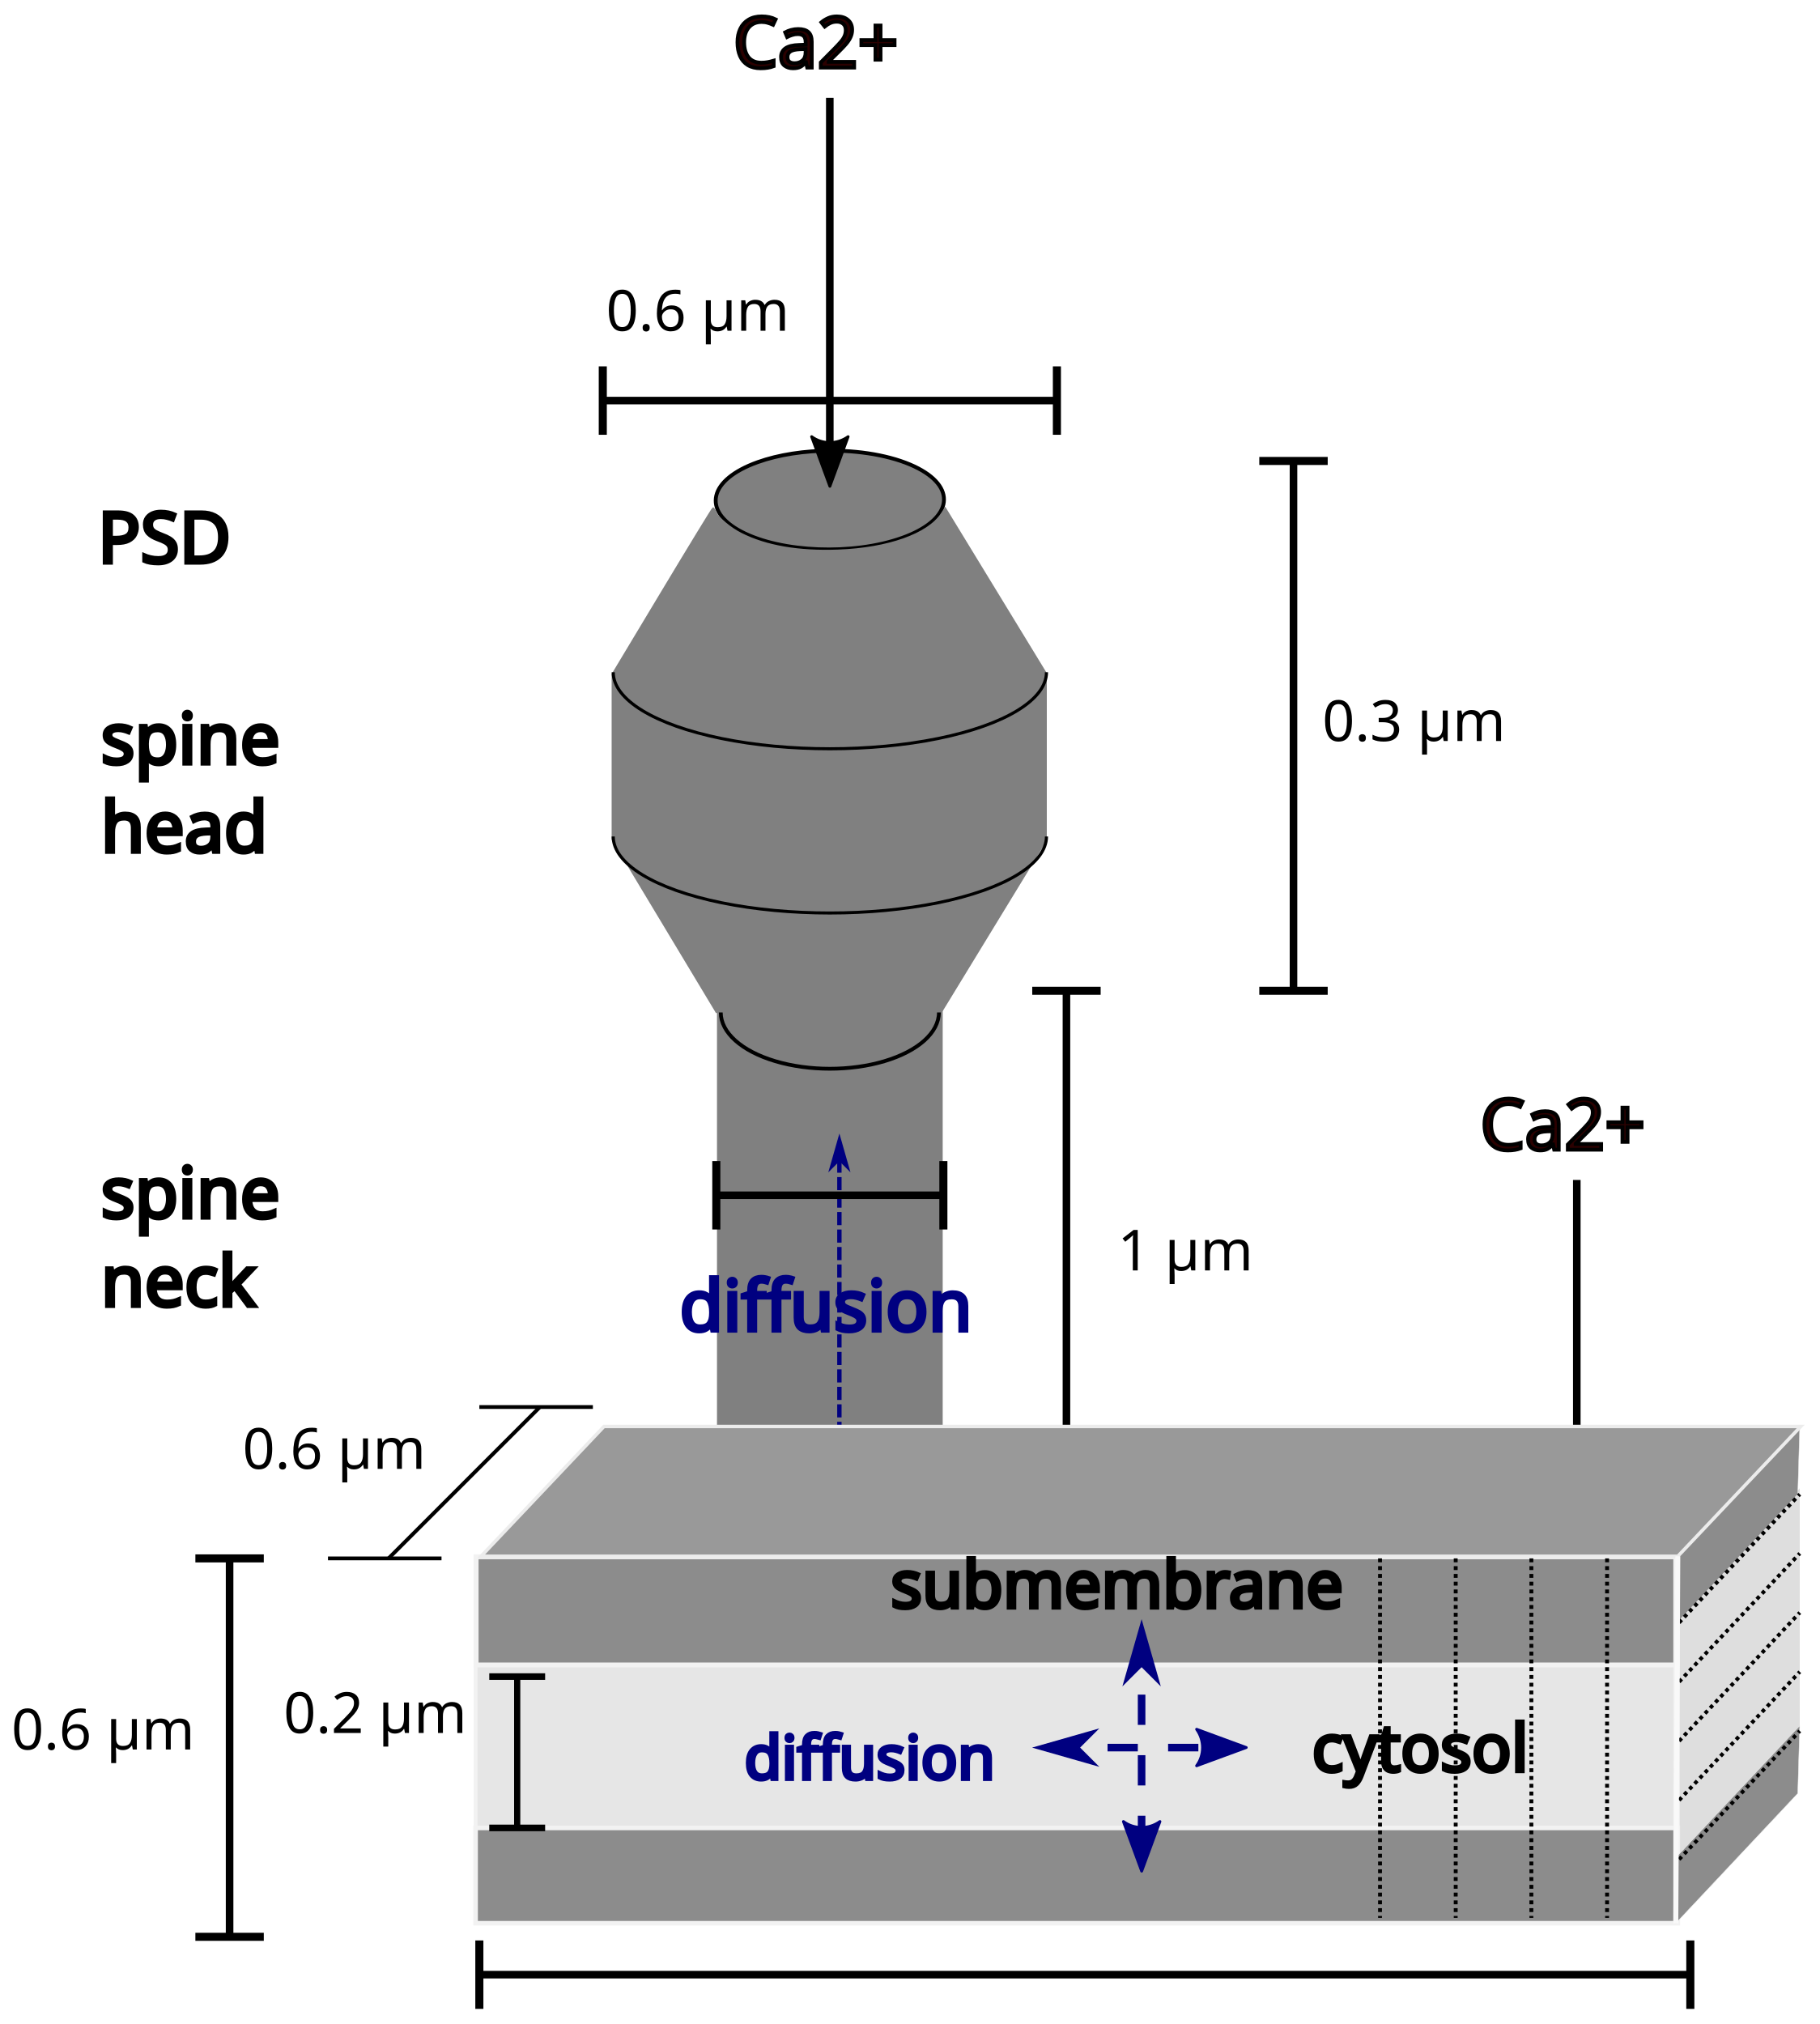
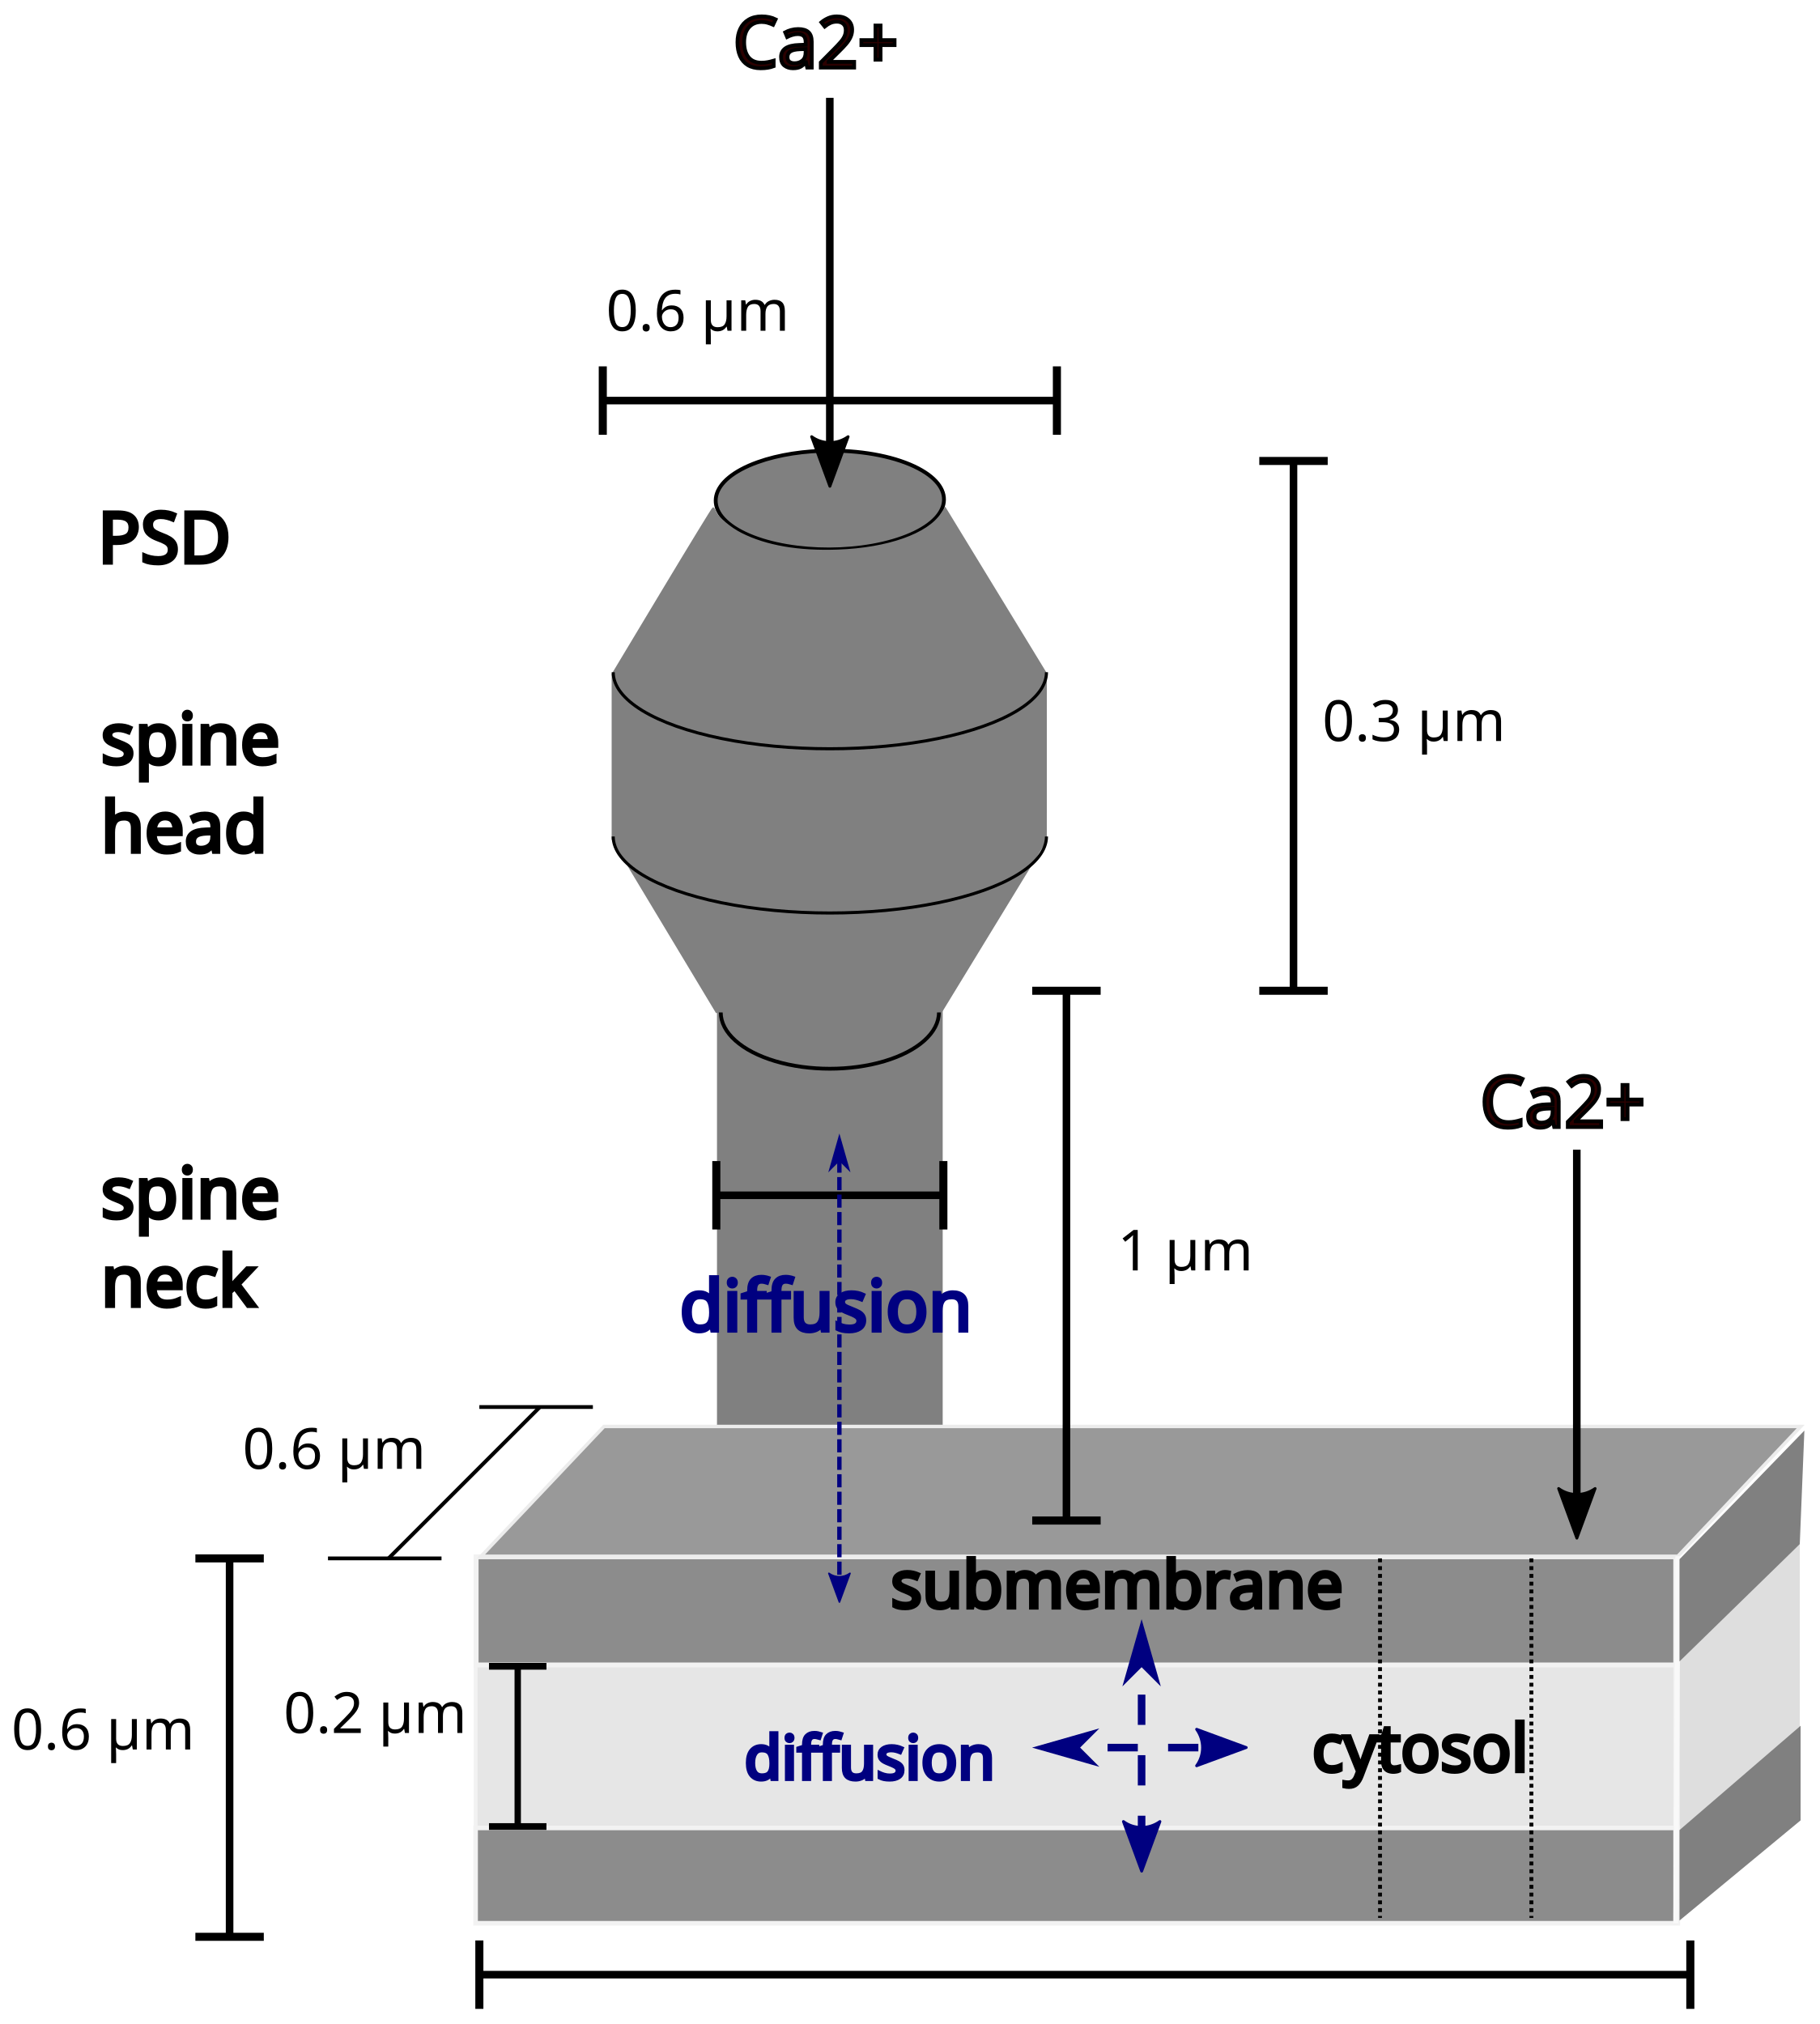
<svg xmlns="http://www.w3.org/2000/svg" version="1.1" id="svg4809" width="480.897" height="534.85" viewBox="0 0 480.897 534.85">
  <defs id="defs4813">
    <marker style="overflow:visible" id="marker7771" refX="0" refY="0" orient="auto">
      <path transform="scale(0.8)" style="fill:none;fill-opacity:0.75;fill-rule:evenodd;stroke:#000000;stroke-width:1pt;stroke-opacity:1" d="M 0,5.65 V -5.65" id="path7769" />
    </marker>
    <marker orient="auto" refY="0" refX="0" id="marker7186" style="overflow:visible">
      <path id="path7184" style="fill:#000000;fill-opacity:1;fill-rule:evenodd;stroke:#000000;stroke-width:0.625;stroke-linejoin:round;stroke-opacity:1" d="M 8.719,4.034 -2.207,0.016 8.719,-4.002 c -1.745,2.372 -1.735,5.617 -6e-7,8.035 z" transform="scale(-0.6)" />
    </marker>
    <marker style="overflow:visible" id="marker7038" refX="0" refY="0" orient="auto">
      <path transform="matrix(0.4,0,0,0.4,4,0)" style="fill:#000000;fill-opacity:1;fill-rule:evenodd;stroke:#000000;stroke-width:1pt;stroke-opacity:1" d="M 0,0 5,-5 -12.5,0 5,5 Z" id="path7036" />
    </marker>
    <marker orient="auto" refY="0" refX="0" id="marker6864" style="overflow:visible">
      <path id="path6862" d="M 0,5.65 V -5.65" style="fill:none;fill-opacity:0.75;fill-rule:evenodd;stroke:#000000;stroke-width:1pt;stroke-opacity:1" transform="scale(0.8)" />
    </marker>
    <marker style="overflow:visible" id="marker6702" refX="0" refY="0" orient="auto">
      <path transform="scale(0.8)" style="fill:none;fill-opacity:0.75;fill-rule:evenodd;stroke:#000000;stroke-width:1pt;stroke-opacity:1" d="M 0,5.65 V -5.65" id="path6700" />
    </marker>
    <marker orient="auto" refY="0" refX="0" id="marker6546" style="overflow:visible">
      <path id="path6544" d="M 0,5.65 V -5.65" style="fill:none;fill-opacity:0.75;fill-rule:evenodd;stroke:#000000;stroke-width:1pt;stroke-opacity:1" transform="scale(0.8)" />
    </marker>
    <marker style="overflow:visible" id="marker4950" refX="0" refY="0" orient="auto">
      <path transform="scale(0.8)" style="fill:none;fill-opacity:0.75;fill-rule:evenodd;stroke:#000000;stroke-width:1pt;stroke-opacity:1" d="M 0,5.65 V -5.65" id="path4948" />
    </marker>
    <marker style="overflow:visible" id="marker4838" refX="0" refY="0" orient="auto">
      <path transform="scale(0.8)" style="fill:none;fill-opacity:0.75;fill-rule:evenodd;stroke:#000000;stroke-width:1pt;stroke-opacity:1" d="M 0,5.65 V -5.65" id="path4836" />
    </marker>
    <marker style="overflow:visible" id="marker3789" refX="0" refY="0" orient="auto">
      <path transform="matrix(0.4,0,0,0.4,4,0)" style="fill:#000080;fill-opacity:1;fill-rule:evenodd;stroke:#000080;stroke-width:1pt;stroke-opacity:1" d="M 0,0 5,-5 -12.5,0 5,5 Z" id="path3787" />
    </marker>
    <marker orient="auto" refY="0" refX="0" id="marker2156" style="overflow:visible">
      <path id="path2154" d="M 0,0 5,-5 -12.5,0 5,5 Z" style="fill:#000080;fill-opacity:1;fill-rule:evenodd;stroke:#000080;stroke-width:1pt;stroke-opacity:1" transform="matrix(0.4,0,0,0.4,4,0)" />
    </marker>
    <marker orient="auto" refY="0" refX="0" id="Arrow1Mstart" style="overflow:visible">
      <path id="path868" d="M 0,0 5,-5 -12.5,0 5,5 Z" style="fill:#000080;fill-opacity:1;fill-rule:evenodd;stroke:#000080;stroke-width:1pt;stroke-opacity:1" transform="matrix(0.4,0,0,0.4,4,0)" />
    </marker>
    <marker orient="auto" refY="0" refX="0" id="marker2018" style="overflow:visible">
      <path id="path2016" style="fill:#000080;fill-opacity:1;fill-rule:evenodd;stroke:#000080;stroke-width:0.625;stroke-linejoin:round;stroke-opacity:1" d="M 8.719,4.034 -2.207,0.016 8.719,-4.002 c -1.745,2.372 -1.735,5.617 -6e-7,8.035 z" transform="scale(-0.6)" />
    </marker>
    <marker orient="auto" refY="0" refX="0" id="Arrow2Mend" style="overflow:visible">
      <path id="path889" style="fill:#000080;fill-opacity:1;fill-rule:evenodd;stroke:#000080;stroke-width:0.625;stroke-linejoin:round;stroke-opacity:1" d="M 8.719,4.034 -2.207,0.016 8.719,-4.002 c -1.745,2.372 -1.735,5.617 -6e-7,8.035 z" transform="scale(-0.6)" />
    </marker>
    <marker orient="auto" refY="0" refX="0" id="marker1922" style="overflow:visible">
      <path id="path1920" style="fill:#000080;fill-opacity:1;fill-rule:evenodd;stroke:#000080;stroke-width:0.625;stroke-linejoin:round;stroke-opacity:1" d="M 8.719,4.034 -2.207,0.016 8.719,-4.002 c -1.745,2.372 -1.735,5.617 -6e-7,8.035 z" transform="matrix(-1.1,0,0,-1.1,-1.1,0)" />
    </marker>
    <marker orient="auto" refY="0" refX="0" id="Arrow2Lend" style="overflow:visible">
      <path id="path883" style="fill:#000080;fill-opacity:1;fill-rule:evenodd;stroke:#000080;stroke-width:0.625;stroke-linejoin:round;stroke-opacity:1" d="M 8.719,4.034 -2.207,0.016 8.719,-4.002 c -1.745,2.372 -1.735,5.617 -6e-7,8.035 z" transform="matrix(-1.1,0,0,-1.1,-1.1,0)" />
    </marker>
    <marker style="overflow:visible" id="marker1824" refX="0" refY="0" orient="auto">
      <path transform="matrix(-0.8,0,0,-0.8,-10,0)" style="fill:#000080;fill-opacity:1;fill-rule:evenodd;stroke:#000080;stroke-width:1pt;stroke-opacity:1" d="M 0,0 5,-5 -12.5,0 5,5 Z" id="path1822" />
    </marker>
    <marker orient="auto" refY="0" refX="0" id="Arrow1Lstart" style="overflow:visible">
      <path id="path862" d="M 0,0 5,-5 -12.5,0 5,5 Z" style="fill-rule:evenodd;stroke:#000000;stroke-width:1pt" transform="matrix(0.8,0,0,0.8,10,0)" />
    </marker>
    <marker orient="auto" refY="0" refX="0" id="StopL" style="overflow:visible">
      <path id="path1031" d="M 0,5.65 V -5.65" style="fill:none;fill-opacity:0.75;fill-rule:evenodd;stroke:#000000;stroke-width:1pt;stroke-opacity:1" transform="scale(0.8)" />
    </marker>
    <marker orient="auto" refY="0" refX="0" id="StopL-3" style="overflow:visible">
      <path id="path1031-6" d="M 0,5.65 V -5.65" style="fill:none;fill-opacity:0.75;fill-rule:evenodd;stroke:#000000;stroke-width:1pt;stroke-opacity:1" transform="scale(0.8)" />
    </marker>
    <marker orient="auto" refY="0" refX="0" id="marker2450" style="overflow:visible">
      <path id="path2448" d="M 0,5.65 V -5.65" style="fill:none;fill-opacity:0.75;fill-rule:evenodd;stroke:#000000;stroke-width:1pt;stroke-opacity:1" transform="scale(0.8)" />
    </marker>
    <marker style="overflow:visible" id="marker3789-2" refX="0" refY="0" orient="auto">
      <path transform="matrix(0.4,0,0,0.4,4,0)" style="fill:#000080;fill-opacity:1;fill-rule:evenodd;stroke:#000080;stroke-width:1pt;stroke-opacity:1" d="M 0,0 5,-5 -12.5,0 5,5 Z" id="path3787-7" />
    </marker>
    <marker style="overflow:visible" id="marker3695-0" refX="0" refY="0" orient="auto">
      <path transform="scale(-0.6)" d="M 8.719,4.034 -2.207,0.016 8.719,-4.002 c -1.745,2.372 -1.735,5.617 -6e-7,8.035 z" style="fill:#000080;fill-opacity:1;fill-rule:evenodd;stroke:#000080;stroke-width:0.625;stroke-linejoin:round;stroke-opacity:1" id="path3693-9" />
    </marker>
    <marker orient="auto" refY="0" refX="0" id="marker7186-0" style="overflow:visible">
      <path id="path7184-6" style="fill:#000000;fill-opacity:1;fill-rule:evenodd;stroke:#000000;stroke-width:0.625;stroke-linejoin:round;stroke-opacity:1" d="M 8.719,4.034 -2.207,0.016 8.719,-4.002 c -1.745,2.372 -1.735,5.617 -6e-7,8.035 z" transform="scale(-0.6)" />
    </marker>
  </defs>
  <text xml:space="preserve" style="font-size:26.667px;line-height:125%;font-family:sans-serif;letter-spacing:0px;word-spacing:0px;fill:none;stroke:#000000;stroke-width:1px;stroke-linecap:butt;stroke-linejoin:miter;stroke-opacity:1" x="-258.191" y="41.81" id="text6026" />
  <text xml:space="preserve" style="font-size:26.667px;line-height:125%;font-family:sans-serif;letter-spacing:0px;word-spacing:0px;fill:none;stroke:#000000;stroke-width:1px;stroke-linecap:butt;stroke-linejoin:miter;stroke-opacity:1" x="-558.191" y="121.81" id="text6030" />
  <text xml:space="preserve" style="font-size:26.667px;line-height:125%;font-family:sans-serif;letter-spacing:0px;word-spacing:0px;fill:#000080;stroke:#000080;stroke-width:1px;stroke-linecap:butt;stroke-linejoin:miter;stroke-opacity:1" x="-718.191" y="261.81" id="text6034" />
-   <g id="g5520" style="opacity:0.998">
-     <g id="g5177">
-       <g id="g4835">
-         <text id="text6068" y="148.71" x="25.849" style="font-size:18.667px;line-height:125%;font-family:sans-serif;letter-spacing:0px;word-spacing:0px;fill:#000000;stroke:#000000;stroke-width:1px;stroke-linecap:butt;stroke-linejoin:miter;stroke-opacity:1" xml:space="preserve">
-           <tspan y="148.71" x="25.849" id="tspan6066">PSD</tspan>
-         </text>
-         <text id="text6072" y="201.81" x="26.67" style="font-size:18.667px;line-height:125%;font-family:sans-serif;letter-spacing:0px;word-spacing:0px;fill:#000000;stroke:#000000;stroke-width:1px;stroke-linecap:butt;stroke-linejoin:miter;stroke-opacity:1" xml:space="preserve">
-           <tspan y="201.81" x="26.67" id="tspan6070">spine</tspan>
-           <tspan id="tspan6074" y="225.144" x="26.67">head</tspan>
-         </text>
-         <text id="text6078" y="321.81" x="26.67" style="font-size:18.667px;line-height:125%;font-family:sans-serif;letter-spacing:0px;word-spacing:0px;fill:#000000;stroke:#000000;stroke-width:1px;stroke-linecap:butt;stroke-linejoin:miter;stroke-opacity:1" xml:space="preserve">
-           <tspan y="321.81" x="26.67" id="tspan6076">spine</tspan>
-           <tspan id="tspan6080" y="345.144" x="26.67">neck</tspan>
-         </text>
-         <path id="path6486" d="m 281.809,261.81 v 140" style="fill:none;fill-rule:evenodd;stroke:#000000;stroke-width:2;stroke-linecap:butt;stroke-linejoin:miter;stroke-miterlimit:4;stroke-dasharray:none;stroke-opacity:1;marker-start:url(#marker4950);marker-end:url(#marker4950)" />
-         <path id="path6698" d="m 341.809,121.81 v 140" style="fill:none;fill-rule:evenodd;stroke:#000000;stroke-width:2;stroke-linecap:butt;stroke-linejoin:miter;stroke-miterlimit:4;stroke-dasharray:none;stroke-opacity:1;marker-start:url(#marker6702);marker-end:url(#marker6702)" />
-         <path style="fill:#808080;stroke:#000000;stroke-width:1.013;stroke-miterlimit:4;stroke-dasharray:none" d="m 219.744,119.088 a 13.051,30.161 89.647 0 0 -19.535,3.039 13.051,30.161 89.647 0 0 -4.281,18.387 13.051,30.161 89.647 0 0 42.44,1.639 13.051,30.161 89.647 0 0 4.279,-18.385 13.051,30.161 89.647 0 0 -22.903,-4.68 z" id="path5895" />
-         <g id="g3683" transform="translate(531.9906,410.1742)">
-           <g transform="translate(0.0920652)" id="g5835">
-             <path style="fill:#808080;stroke:#808080;stroke-width:1.002;stroke-miterlimit:4;stroke-dasharray:none" d="m -342.117,-142.673 v 124.852 h 0.033 58.609 V -142.673 Z" id="path5812" />
-             <ellipse style="fill:#808080;stroke:#808080;stroke-width:0.982;stroke-miterlimit:4;stroke-dasharray:none" id="path5808-0" cx="-164.217" cy="179.828" rx="20.969" ry="24.061" transform="matrix(0.8785765,0.4776016,-0.9374709,0.3480638,0,0)" />
-           </g>
-           <g transform="matrix(1.029317,0,0,1,8.442696,0.49886)" id="g5953">
-             <path style="fill:#808080;stroke:#808080;stroke-width:0.354;stroke-miterlimit:4;stroke-dasharray:none" d="m -354.494,-166.018 -13.347,-22.845 v -21.831 -21.831 l 12.816,-21.958 c 7.049,-12.077 12.916,-21.962 13.039,-21.968 0.122,-0.006 0.421,0.47 0.664,1.057 0.638,1.539 3.765,4.255 6.581,5.716 6.402,3.321 14.714,4.793 24.883,4.409 12.783,-0.483 23.077,-4.234 26.519,-9.662 l 0.962,-1.518 12.952,21.852 12.952,21.852 -0.002,22.071 -0.002,22.071 -13.47,22.716 -13.47,22.716 -28.865,-2.9e-4 -28.865,-2.8e-4 -13.347,-22.845 z" id="path5931" />
-             <path style="fill:none;stroke:#000000;stroke-width:0.806;stroke-miterlimit:4;stroke-dasharray:none" id="path5933" d="m -256.385,-233.035 a 55.615,20.225 0 0 1 -27.807,17.516 55.615,20.225 0 0 1 -55.615,0 55.615,20.225 0 0 1 -27.807,-17.516" />
-             <path style="fill:none;stroke:#000000;stroke-width:0.806;stroke-miterlimit:4;stroke-dasharray:none" id="path5933-6" d="m -256.385,-189.635 a 55.615,20.225 0 0 1 -27.807,17.516 55.615,20.225 0 0 1 -55.615,0 55.615,20.225 0 0 1 -27.807,-17.516" />
-           </g>
-           <path id="path3673" style="fill:#808080;stroke:#000000;stroke-width:1;stroke-miterlimit:4;stroke-dasharray:none;stroke-dashoffset:0" d="m -283.883,-142.638 a 28.821,14.88 0 0 1 -14.411,12.887 28.821,14.88 0 0 1 -28.821,0 28.821,14.88 0 0 1 -14.411,-12.887" />
-         </g>
-         <path id="path3685-3" d="M 221.809,301.81 V 421.81" style="fill:none;fill-rule:evenodd;stroke:#000080;stroke-width:1.155;stroke-linecap:butt;stroke-linejoin:miter;stroke-miterlimit:4;stroke-dasharray:3.464, 1.155;stroke-dashoffset:0;stroke-opacity:1;marker-start:url(#marker3789-2);marker-end:url(#marker3695-0)" />
-         <path id="path6542" d="m 189.287,315.854 h 60" style="fill:none;fill-rule:evenodd;stroke:#000000;stroke-width:2;stroke-linecap:butt;stroke-linejoin:miter;stroke-miterlimit:4;stroke-dasharray:none;stroke-opacity:1;marker-start:url(#marker6546);marker-end:url(#marker6546)" />
-         <path id="path6860" d="m 159.287,105.854 h 120" style="fill:none;fill-rule:evenodd;stroke:#000000;stroke-width:2;stroke-linecap:butt;stroke-linejoin:miter;stroke-miterlimit:4;stroke-dasharray:none;stroke-opacity:1;marker-start:url(#marker6864);marker-end:url(#marker6864)" />
-         <path style="fill:none;fill-rule:evenodd;stroke:#000000;stroke-width:2;stroke-linecap:butt;stroke-linejoin:miter;stroke-miterlimit:4;stroke-dasharray:none;stroke-opacity:1;marker-end:url(#marker7186)" d="m 219.277,25.854 v 100" id="path7028" />
-         <text xml:space="preserve" style="font-size:18.667px;line-height:125%;font-family:sans-serif;letter-spacing:0px;word-spacing:0px;fill:none;stroke:#000000;stroke-width:1px;stroke-linecap:butt;stroke-linejoin:miter;stroke-opacity:1" x="193.738" y="17.854" id="text7530">
-           <tspan id="tspan7528" x="193.738" y="17.854" style="fill:#2b0000">Ca2+</tspan>
-         </text>
-         <path style="fill:none;fill-rule:evenodd;stroke:#000000;stroke-width:2;stroke-linecap:butt;stroke-linejoin:miter;stroke-miterlimit:4;stroke-dasharray:none;stroke-opacity:1;marker-end:url(#marker7186-0)" d="m 416.67,311.81 v 100" id="path7028-6" />
-         <text xml:space="preserve" style="font-size:18.667px;line-height:125%;font-family:sans-serif;letter-spacing:0px;word-spacing:0px;fill:none;stroke:#000000;stroke-width:1px;stroke-linecap:butt;stroke-linejoin:miter;stroke-opacity:1" x="391.131" y="303.81" id="text7530-1">
-           <tspan id="tspan7528-8" x="391.131" y="303.81" style="fill:#2b0000">Ca2+</tspan>
-         </text>
-         <path id="path7767" d="M 126.67,521.81 H 446.67" style="fill:none;fill-rule:evenodd;stroke:#000000;stroke-width:2;stroke-linecap:butt;stroke-linejoin:miter;stroke-miterlimit:4;stroke-dasharray:none;stroke-opacity:1;marker-start:url(#marker7771);marker-end:url(#marker7771)" />
-         <text id="text1093" y="87.406" x="160.162" style="font-style:normal;font-weight:normal;font-size:15px;line-height:1.25;font-family:sans-serif;letter-spacing:0px;word-spacing:0px;fill:#000000;fill-opacity:1;stroke:none;stroke-width:0.625" xml:space="preserve">
-           <tspan style="stroke-width:0.625" y="87.406" x="160.162" id="tspan1091">0.6 μm</tspan>
-         </text>
-         <text id="text1241" y="195.817" x="349.417" style="font-style:normal;font-weight:normal;font-size:15px;line-height:1.25;font-family:sans-serif;letter-spacing:0px;word-spacing:0px;fill:#000000;fill-opacity:1;stroke:none;stroke-width:0.625" xml:space="preserve">
-           <tspan style="stroke-width:0.625" y="195.817" x="349.417" id="tspan1239">0.3 μm</tspan>
-         </text>
-         <rect style="fill:#dedede;stroke:none;stroke-width:1.269;stroke-miterlimit:4;stroke-dasharray:none" id="rect5655" width="60.197" height="64.138" x="632.442" y="896.829" transform="matrix(0.6866362,-0.7270012,0,1,0,0)" />
-         <rect ry="0" y="411.248" x="125.678" height="96.978" width="317.686" id="rect5421" style="fill:#e6e6e6;stroke:#f2f2f2;stroke-width:1.002;stroke-miterlimit:4;stroke-dasharray:none" />
-         <rect style="fill:#8c8c8c;stroke:#f2f2f2;stroke-width:1.283;stroke-miterlimit:4;stroke-dasharray:none" id="rect5442" width="317.405" height="28.579" x="125.819" y="411.389" />
-         <rect style="fill:#8c8c8c;stroke:#f2f2f2;stroke-width:1.205;stroke-miterlimit:4;stroke-dasharray:none" id="rect5442-3" width="317.686" height="25.186" x="125.678" y="483.04" />
-         <rect style="fill:#8c8c8c;stroke:#f2f2f2;stroke-width:0.166;stroke-miterlimit:4;stroke-dasharray:none" id="rect5421-5-6-0" width="47.065" height="17.919" x="690.274" y="993.827" ry="0" transform="matrix(0.6847108,-0.7288149,-0.0294548,0.9995661,0,0)" />
-         <rect style="fill:#8c8c8c;stroke:#ececec;stroke-width:0.166;stroke-miterlimit:4;stroke-dasharray:none" id="rect5421-5-6-0-9" width="47.065" height="17.919" x="686.761" y="912.165" ry="0" transform="matrix(0.6847108,-0.7288149,-0.0294548,0.9995661,0,0)" />
-         <rect transform="matrix(1,-2.8992694e-8,-0.6875678,0.7261201,0,0)" y="519.124" x="516.539" height="47.24" width="316.239" id="rect5703" style="fill:#999999;stroke:#ececec;stroke-width:1.246;stroke-miterlimit:4;stroke-dasharray:none" />
-         <path id="path5969" d="m 442.67,411.81 v 96" style="fill:#f2f2f2;fill-rule:evenodd;stroke:#f2f2f2;stroke-width:1px;stroke-linecap:butt;stroke-linejoin:miter;stroke-opacity:1" />
-         <text id="text6038-8" y="470.136" x="196.716" style="font-size:26.667px;line-height:125%;font-family:sans-serif;letter-spacing:0px;word-spacing:0px;fill:#000080;stroke:#000080;stroke-width:1px;stroke-linecap:butt;stroke-linejoin:miter;stroke-opacity:1" xml:space="preserve">
-           <tspan style="font-size:16px" y="470.136" x="196.716" id="tspan6036-5">diffusion</tspan>
-         </text>
-         <text id="text6060" y="424.847" x="235.377" style="font-size:18.667px;line-height:125%;font-family:sans-serif;letter-spacing:0px;word-spacing:0px;fill:#000000;stroke:#000000;stroke-width:1px;stroke-linecap:butt;stroke-linejoin:miter;stroke-opacity:1" xml:space="preserve">
-           <tspan style="font-size:17.333px" y="424.847" x="235.377" id="tspan6058">submembrane</tspan>
-         </text>
-         <text id="text6064" y="468.07" x="346.705" style="font-size:18.667px;line-height:125%;font-family:sans-serif;letter-spacing:0px;word-spacing:0px;fill:#000000;stroke:#000000;stroke-width:1px;stroke-linecap:butt;stroke-linejoin:miter;stroke-opacity:1" xml:space="preserve">
-           <tspan style="font-size:17.333px" y="468.07" x="346.705" id="tspan6062">cytosol</tspan>
-         </text>
-         <path id="path860" d="m 136.67,443.04 v 40" style="fill:none;fill-rule:evenodd;stroke:#000000;stroke-width:1.633;stroke-linecap:butt;stroke-linejoin:miter;stroke-miterlimit:4;stroke-dasharray:none;stroke-opacity:1;marker-start:url(#StopL);marker-end:url(#StopL)" />
-         <path style="fill:#000080;fill-rule:evenodd;stroke:#000080;stroke-width:2;stroke-linecap:butt;stroke-linejoin:miter;stroke-miterlimit:4;stroke-dasharray:8, 8;stroke-dashoffset:0;stroke-opacity:1;marker-start:url(#marker2156);marker-end:url(#marker2018)" d="m 301.67,431.81 v 60" id="path1702" />
-         <path style="fill:#000080;fill-rule:evenodd;stroke:#000080;stroke-width:2;stroke-linecap:butt;stroke-linejoin:miter;stroke-miterlimit:4;stroke-dasharray:8, 8;stroke-dashoffset:0;stroke-opacity:1;marker-start:url(#Arrow1Mstart);marker-end:url(#Arrow2Mend)" d="m 276.67,461.81 h 50" id="path1704" />
-         <path id="path860-7" d="m 60.67,411.81 v 100" style="fill:none;fill-rule:evenodd;stroke:#000000;stroke-width:2;stroke-linecap:butt;stroke-linejoin:miter;stroke-miterlimit:4;stroke-dasharray:none;stroke-opacity:1;marker-start:url(#StopL-3);marker-end:url(#StopL-3)" />
-         <path style="fill:none;fill-rule:evenodd;stroke:#000000;stroke-width:1.027;stroke-linecap:butt;stroke-linejoin:miter;stroke-miterlimit:4;stroke-dasharray:1.027, 1.027;stroke-dashoffset:0;stroke-opacity:1" d="m 404.67,411.81 v 95" id="path3467" />
-         <path style="fill:none;fill-rule:evenodd;stroke:#000000;stroke-width:1.027;stroke-linecap:butt;stroke-linejoin:miter;stroke-miterlimit:4;stroke-dasharray:1.027, 1.027;stroke-dashoffset:0;stroke-opacity:1" d="m 424.67,411.81 v 95" id="path3469" />
-         <path style="fill:none;fill-rule:evenodd;stroke:#000000;stroke-width:1.027;stroke-linecap:butt;stroke-linejoin:miter;stroke-miterlimit:4;stroke-dasharray:1.027, 1.027;stroke-dashoffset:0;stroke-opacity:1" d="m 364.67,411.81 v 95" id="path3467-5" />
-         <path style="fill:none;fill-rule:evenodd;stroke:#000000;stroke-width:1.027;stroke-linecap:butt;stroke-linejoin:miter;stroke-miterlimit:4;stroke-dasharray:1.027, 1.027;stroke-dashoffset:0;stroke-opacity:1" d="m 384.67,411.81 v 95" id="path3469-3" />
-         <path style="fill:none;fill-rule:evenodd;stroke:#000000;stroke-width:1;stroke-linecap:butt;stroke-linejoin:miter;stroke-miterlimit:4;stroke-dasharray:1, 1;stroke-dashoffset:0;stroke-opacity:1" d="M 443.697,428.796 475.591,394.858" id="path3495" />
-         <path style="fill:none;fill-rule:evenodd;stroke:#000000;stroke-width:1;stroke-linecap:butt;stroke-linejoin:miter;stroke-miterlimit:4;stroke-dasharray:1, 1;stroke-dashoffset:0;stroke-opacity:1" d="m 443.697,444.436 31.894,-33.938" id="path3495-5" />
-         <path style="fill:none;fill-rule:evenodd;stroke:#000000;stroke-width:1;stroke-linecap:butt;stroke-linejoin:miter;stroke-miterlimit:4;stroke-dasharray:1, 1;stroke-dashoffset:0;stroke-opacity:1" d="m 443.697,491.356 31.894,-33.938" id="path3495-5-6" />
-         <path style="fill:none;fill-rule:evenodd;stroke:#000000;stroke-width:1;stroke-linecap:butt;stroke-linejoin:miter;stroke-miterlimit:4;stroke-dasharray:1, 1;stroke-dashoffset:0;stroke-opacity:1" d="m 443.697,460.076 31.894,-33.938" id="path3495-5-6-2" />
-         <path style="fill:none;fill-rule:evenodd;stroke:#000000;stroke-width:1;stroke-linecap:butt;stroke-linejoin:miter;stroke-miterlimit:4;stroke-dasharray:1, 1;stroke-dashoffset:0;stroke-opacity:1" d="m 443.697,475.716 31.894,-33.938" id="path3495-5-6-9" />
-         <path id="path3626" d="m 443.365,411.248 -0.528,96.978" style="fill:none;fill-rule:evenodd;stroke:#f9f9f9;stroke-width:1.3;stroke-linecap:butt;stroke-linejoin:miter;stroke-miterlimit:4;stroke-dasharray:none;stroke-opacity:1" />
-         <path style="fill:none;fill-rule:evenodd;stroke:#000000;stroke-width:1px;stroke-linecap:butt;stroke-linejoin:miter;stroke-opacity:1" d="m 142.67,371.81 -40,40" id="path6352" />
-         <path style="fill:none;fill-rule:evenodd;stroke:#000000;stroke-width:1px;stroke-linecap:butt;stroke-linejoin:miter;stroke-opacity:1" d="m 126.67,371.81 h 30" id="path6354" />
-         <path style="fill:none;fill-rule:evenodd;stroke:#000000;stroke-width:1px;stroke-linecap:butt;stroke-linejoin:miter;stroke-opacity:1" d="m 86.67,411.81 h 30" id="path6354-6" />
-         <text id="text6038" y="351.653" x="179.615" style="font-size:26.667px;line-height:125%;font-family:sans-serif;letter-spacing:0px;word-spacing:0px;fill:#000080;stroke:#000080;stroke-width:1px;stroke-linecap:butt;stroke-linejoin:miter;stroke-opacity:1" xml:space="preserve">
-           <tspan y="351.653" x="179.615" id="tspan6036" style="font-size:18.667px">diffusion</tspan>
-         </text>
-         <text id="text1245" y="335.718" x="295.317" style="font-style:normal;font-weight:normal;font-size:15px;line-height:1.25;font-family:sans-serif;letter-spacing:0px;word-spacing:0px;fill:#000000;fill-opacity:1;stroke:none;stroke-width:0.625" xml:space="preserve">
-           <tspan style="stroke-width:0.625" y="335.718" x="295.317" id="tspan1243">1 μm</tspan>
-         </text>
-         <text id="text1249" y="388.14" x="64.088" style="font-style:normal;font-weight:normal;font-size:15px;line-height:1.25;font-family:sans-serif;letter-spacing:0px;word-spacing:0px;fill:#000000;fill-opacity:1;stroke:none;stroke-width:0.625" xml:space="preserve">
-           <tspan style="stroke-width:0.625" y="388.14" x="64.088" id="tspan1247">0.6 μm</tspan>
-         </text>
-         <text id="text1249-3" y="462.318" x="3.011" style="font-style:normal;font-weight:normal;font-size:15px;line-height:1.25;font-family:sans-serif;letter-spacing:0px;word-spacing:0px;fill:#000000;fill-opacity:1;stroke:none;stroke-width:0.625" xml:space="preserve">
-           <tspan style="stroke-width:0.625" y="462.318" x="3.011" id="tspan1247-6">0.6 μm</tspan>
-         </text>
-         <text id="text1249-7" y="457.951" x="74.93" style="font-style:normal;font-weight:normal;font-size:15px;line-height:1.25;font-family:sans-serif;letter-spacing:0px;word-spacing:0px;fill:#000000;fill-opacity:1;stroke:none;stroke-width:0.625" xml:space="preserve">
-           <tspan style="stroke-width:0.625" y="457.951" x="74.93" id="tspan1247-5">0.2 μm</tspan>
-         </text>
-       </g>
-     </g>
+   <g id="g3225">
+     <text id="text6068" y="148.71" x="25.849" style="font-size:18.667px;line-height:125%;font-family:sans-serif;letter-spacing:0px;word-spacing:0px;opacity:0.998;fill:#000000;stroke:#000000;stroke-width:1px;stroke-linecap:butt;stroke-linejoin:miter;stroke-opacity:1" xml:space="preserve">
+       <tspan y="148.71" x="25.849" id="tspan6066">PSD</tspan>
+     </text>
+     <text id="text6072" y="201.81" x="26.67" style="font-size:18.667px;line-height:125%;font-family:sans-serif;letter-spacing:0px;word-spacing:0px;opacity:0.998;fill:#000000;stroke:#000000;stroke-width:1px;stroke-linecap:butt;stroke-linejoin:miter;stroke-opacity:1" xml:space="preserve">
+       <tspan y="201.81" x="26.67" id="tspan6070">spine</tspan>
+       <tspan id="tspan6074" y="225.144" x="26.67">head</tspan>
+     </text>
+     <text id="text6078" y="321.81" x="26.67" style="font-size:18.667px;line-height:125%;font-family:sans-serif;letter-spacing:0px;word-spacing:0px;opacity:0.998;fill:#000000;stroke:#000000;stroke-width:1px;stroke-linecap:butt;stroke-linejoin:miter;stroke-opacity:1" xml:space="preserve">
+       <tspan y="321.81" x="26.67" id="tspan6076">spine</tspan>
+       <tspan id="tspan6080" y="345.144" x="26.67">neck</tspan>
+     </text>
+     <path id="path6698" d="m 341.809,121.81 v 140" style="opacity:0.998;fill:none;fill-rule:evenodd;stroke:#000000;stroke-width:2;stroke-linecap:butt;stroke-linejoin:miter;stroke-miterlimit:4;stroke-dasharray:none;stroke-opacity:1;marker-start:url(#marker6702);marker-end:url(#marker6702)" />
+     <path style="opacity:0.998;fill:#808080;stroke:#000000;stroke-width:1.013;stroke-miterlimit:4;stroke-dasharray:none" d="m 219.744,119.088 a 13.051,30.161 89.647 0 0 -19.535,3.039 13.051,30.161 89.647 0 0 -4.281,18.387 13.051,30.161 89.647 0 0 42.44,1.639 13.051,30.161 89.647 0 0 4.279,-18.385 13.051,30.161 89.647 0 0 -22.903,-4.68 z" id="path5895" />
+     <path style="opacity:0.998;fill:#808080;stroke:#808080;stroke-width:1.002;stroke-miterlimit:4;stroke-dasharray:none" d="m 189.965,267.501 v 124.852 h 0.033 58.609 V 267.501 Z" id="path5812" />
+     <ellipse style="opacity:0.998;fill:#808080;stroke:#808080;stroke-width:0.982;stroke-miterlimit:4;stroke-dasharray:none" id="path5808-0" cx="591.849" cy="320.824" rx="20.969" ry="24.061" transform="matrix(0.8785765,0.4776016,-0.9374709,0.3480638,0,0)" />
+     <path style="opacity:0.998;fill:#808080;stroke:#808080;stroke-width:0.359;stroke-miterlimit:4;stroke-dasharray:none" d="m 175.547,244.656 -13.738,-22.845 v -21.831 -21.831 l 13.192,-21.958 c 7.256,-12.077 13.295,-21.962 13.421,-21.968 0.126,-0.006 0.433,0.47 0.684,1.057 0.656,1.539 3.875,4.255 6.774,5.716 6.59,3.321 15.145,4.793 25.612,4.409 13.157,-0.483 23.753,-4.234 27.297,-9.662 l 0.991,-1.518 13.332,21.852 13.332,21.852 -0.002,22.071 -0.002,22.071 -13.865,22.716 -13.865,22.716 -29.712,-2.9e-4 -29.712,-2.8e-4 -13.738,-22.845 z" id="path5931" />
+     <path style="opacity:0.998;fill:none;stroke:#000000;stroke-width:0.818;stroke-miterlimit:4;stroke-dasharray:none" id="path5933" d="m 276.532,177.638 a 57.245,20.225 0 0 1 -28.623,17.516 57.245,20.225 0 0 1 -57.245,0 57.245,20.225 0 0 1 -28.623,-17.516" />
+     <path style="opacity:0.998;fill:none;stroke:#000000;stroke-width:0.818;stroke-miterlimit:4;stroke-dasharray:none" id="path5933-6" d="m 276.532,221.038 a 57.245,20.225 0 0 1 -28.623,17.516 57.245,20.225 0 0 1 -57.245,-1e-5 57.245,20.225 0 0 1 -28.623,-17.516" />
+     <path id="path3673" style="opacity:0.998;fill:#808080;stroke:#000000;stroke-width:1;stroke-miterlimit:4;stroke-dasharray:none;stroke-dashoffset:0" d="m 248.108,267.536 a 28.821,14.88 0 0 1 -14.411,12.887 28.821,14.88 0 0 1 -28.821,0 28.821,14.88 0 0 1 -14.411,-12.887" />
+     <path id="path6542" d="m 189.287,315.854 h 60" style="opacity:0.998;fill:none;fill-rule:evenodd;stroke:#000000;stroke-width:2;stroke-linecap:butt;stroke-linejoin:miter;stroke-miterlimit:4;stroke-dasharray:none;stroke-opacity:1;marker-start:url(#marker6546);marker-end:url(#marker6546)" />
+     <path id="path6860" d="m 159.287,105.854 h 120" style="opacity:0.998;fill:none;fill-rule:evenodd;stroke:#000000;stroke-width:2;stroke-linecap:butt;stroke-linejoin:miter;stroke-miterlimit:4;stroke-dasharray:none;stroke-opacity:1;marker-start:url(#marker6864);marker-end:url(#marker6864)" />
+     <path style="opacity:0.998;fill:none;fill-rule:evenodd;stroke:#000000;stroke-width:2;stroke-linecap:butt;stroke-linejoin:miter;stroke-miterlimit:4;stroke-dasharray:none;stroke-opacity:1;marker-end:url(#marker7186)" d="m 219.277,25.854 v 100" id="path7028" />
+     <text xml:space="preserve" style="font-size:18.667px;line-height:125%;font-family:sans-serif;letter-spacing:0px;word-spacing:0px;opacity:0.998;fill:none;stroke:#000000;stroke-width:1px;stroke-linecap:butt;stroke-linejoin:miter;stroke-opacity:1" x="193.738" y="17.854" id="text7530">
+       <tspan id="tspan7528" x="193.738" y="17.854" style="fill:#2b0000">Ca2+</tspan>
+     </text>
+     <text xml:space="preserve" style="font-size:18.667px;line-height:125%;font-family:sans-serif;letter-spacing:0px;word-spacing:0px;opacity:0.998;fill:none;stroke:#000000;stroke-width:1px;stroke-linecap:butt;stroke-linejoin:miter;stroke-opacity:1" x="391.131" y="297.81" id="text7530-1">
+       <tspan id="tspan7528-8" x="391.131" y="297.81" style="fill:#2b0000">Ca2+</tspan>
+     </text>
+     <path id="path7767" d="M 126.67,521.81 H 446.67" style="opacity:0.998;fill:none;fill-rule:evenodd;stroke:#000000;stroke-width:2;stroke-linecap:butt;stroke-linejoin:miter;stroke-miterlimit:4;stroke-dasharray:none;stroke-opacity:1;marker-start:url(#marker7771);marker-end:url(#marker7771)" />
+     <text id="text1093" y="87.406" x="160.162" style="font-style:normal;font-weight:normal;font-size:15px;line-height:1.25;font-family:sans-serif;letter-spacing:0px;word-spacing:0px;opacity:0.998;fill:#000000;fill-opacity:1;stroke:none;stroke-width:0.625" xml:space="preserve">
+       <tspan style="stroke-width:0.625" y="87.406" x="160.162" id="tspan1091">0.6 μm</tspan>
+     </text>
+     <text id="text1241" y="195.817" x="349.417" style="font-style:normal;font-weight:normal;font-size:15px;line-height:1.25;font-family:sans-serif;letter-spacing:0px;word-spacing:0px;opacity:0.998;fill:#000000;fill-opacity:1;stroke:none;stroke-width:0.625" xml:space="preserve">
+       <tspan style="stroke-width:0.625" y="195.817" x="349.417" id="tspan1239">0.3 μm</tspan>
+     </text>
+     <rect style="opacity:0.998;fill:#dedede;stroke:none;stroke-width:1.144;stroke-miterlimit:4;stroke-dasharray:none" id="rect5655" width="56.629" height="55.365" x="581.766" y="833.906" transform="matrix(0.7449786,-0.6670884,0,1,0,0)" />
+     <rect ry="0" y="411.248" x="125.678" height="96.978" width="317.686" id="rect5421" style="opacity:0.998;fill:#e6e6e6;stroke:#f2f2f2;stroke-width:1.002;stroke-miterlimit:4;stroke-dasharray:none" />
+     <rect style="opacity:0.998;fill:#8c8c8c;stroke:#f2f2f2;stroke-width:1.283;stroke-miterlimit:4;stroke-dasharray:none" id="rect5442" width="317.405" height="28.579" x="125.819" y="411.389" />
+     <rect style="opacity:0.998;fill:#8c8c8c;stroke:#f2f2f2;stroke-width:1.205;stroke-miterlimit:4;stroke-dasharray:none" id="rect5442-3" width="317.686" height="25.186" x="125.678" y="483.04" />
+     <rect transform="matrix(1,-2.8992694e-8,-0.6875678,0.7261201,0,0)" y="519.124" x="516.539" height="47.24" width="316.239" id="rect5703" style="opacity:0.998;fill:#999999;stroke:#ececec;stroke-width:1.246;stroke-miterlimit:4;stroke-dasharray:none" ry="0" />
+     <path style="opacity:0.998;fill:none;fill-rule:evenodd;stroke:#000000;stroke-width:2;stroke-linecap:butt;stroke-linejoin:miter;stroke-miterlimit:4;stroke-dasharray:none;stroke-opacity:1;marker-end:url(#marker7186-0)" d="m 416.67,303.81 v 100" id="path7028-6" />
+     <path id="path6486" d="m 281.809,261.81 v 140" style="opacity:0.998;fill:none;fill-rule:evenodd;stroke:#000000;stroke-width:2;stroke-linecap:butt;stroke-linejoin:miter;stroke-miterlimit:4;stroke-dasharray:none;stroke-opacity:1;marker-start:url(#marker4950);marker-end:url(#marker4950)" />
+     <path id="path3685-3" d="M 221.809,301.81 V 421.81" style="opacity:0.998;fill:none;fill-rule:evenodd;stroke:#000080;stroke-width:1.155;stroke-linecap:butt;stroke-linejoin:miter;stroke-miterlimit:4;stroke-dasharray:3.464, 1.155;stroke-dashoffset:0;stroke-opacity:1;marker-start:url(#marker3789-2);marker-end:url(#marker3695-0)" />
+     <path id="path5969" d="m 442.67,411.81 v 96" style="opacity:0.998;fill:#f2f2f2;fill-rule:evenodd;stroke:#f2f2f2;stroke-width:1px;stroke-linecap:butt;stroke-linejoin:miter;stroke-opacity:1" />
+     <text id="text6038-8" y="470.136" x="196.716" style="font-size:26.667px;line-height:125%;font-family:sans-serif;letter-spacing:0px;word-spacing:0px;opacity:0.998;fill:#000080;stroke:#000080;stroke-width:1px;stroke-linecap:butt;stroke-linejoin:miter;stroke-opacity:1" xml:space="preserve">
+       <tspan style="font-size:16px" y="470.136" x="196.716" id="tspan6036-5">diffusion</tspan>
+     </text>
+     <text id="text6060" y="424.847" x="235.377" style="font-size:18.667px;line-height:125%;font-family:sans-serif;letter-spacing:0px;word-spacing:0px;opacity:0.998;fill:#000000;stroke:#000000;stroke-width:1px;stroke-linecap:butt;stroke-linejoin:miter;stroke-opacity:1" xml:space="preserve">
+       <tspan style="font-size:17.333px" y="424.847" x="235.377" id="tspan6058">submembrane</tspan>
+     </text>
+     <text id="text6064" y="468.07" x="346.705" style="font-size:18.667px;line-height:125%;font-family:sans-serif;letter-spacing:0px;word-spacing:0px;opacity:0.998;fill:#000000;stroke:#000000;stroke-width:1px;stroke-linecap:butt;stroke-linejoin:miter;stroke-opacity:1" xml:space="preserve">
+       <tspan style="font-size:17.333px" y="468.07" x="346.705" id="tspan6062">cytosol</tspan>
+     </text>
+     <path id="path860" d="m 136.809,440.322 v 42.348" style="opacity:0.998;fill:none;fill-rule:evenodd;stroke:#000000;stroke-width:1.68;stroke-linecap:butt;stroke-linejoin:miter;stroke-miterlimit:4;stroke-dasharray:none;stroke-opacity:1;marker-start:url(#StopL);marker-end:url(#StopL)" />
+     <path style="opacity:0.998;fill:#000080;fill-rule:evenodd;stroke:#000080;stroke-width:2;stroke-linecap:butt;stroke-linejoin:miter;stroke-miterlimit:4;stroke-dasharray:8, 8;stroke-dashoffset:0;stroke-opacity:1;marker-start:url(#marker2156);marker-end:url(#marker2018)" d="m 301.67,431.81 v 60" id="path1702" />
+     <path style="opacity:0.998;fill:#000080;fill-rule:evenodd;stroke:#000080;stroke-width:2;stroke-linecap:butt;stroke-linejoin:miter;stroke-miterlimit:4;stroke-dasharray:8, 8;stroke-dashoffset:0;stroke-opacity:1;marker-start:url(#Arrow1Mstart);marker-end:url(#Arrow2Mend)" d="m 276.67,461.81 h 50" id="path1704" />
+     <path id="path860-7" d="m 60.67,411.81 v 100" style="opacity:0.998;fill:none;fill-rule:evenodd;stroke:#000000;stroke-width:2;stroke-linecap:butt;stroke-linejoin:miter;stroke-miterlimit:4;stroke-dasharray:none;stroke-opacity:1;marker-start:url(#StopL-3);marker-end:url(#StopL-3)" />
+     <path style="opacity:0.998;fill:none;fill-rule:evenodd;stroke:#000000;stroke-width:1.027;stroke-linecap:butt;stroke-linejoin:miter;stroke-miterlimit:4;stroke-dasharray:1.027, 1.027;stroke-dashoffset:0;stroke-opacity:1" d="m 404.67,411.81 v 95" id="path3467" />
+     <path style="opacity:0.998;fill:none;fill-rule:evenodd;stroke:#000000;stroke-width:1.027;stroke-linecap:butt;stroke-linejoin:miter;stroke-miterlimit:4;stroke-dasharray:1.027, 1.027;stroke-dashoffset:0;stroke-opacity:1" d="m 364.67,411.81 v 95" id="path3467-5" />
+     <path id="path3626" d="m 443.365,411.248 -0.528,96.978" style="opacity:0.998;fill:none;fill-rule:evenodd;stroke:#f9f9f9;stroke-width:1.3;stroke-linecap:butt;stroke-linejoin:miter;stroke-miterlimit:4;stroke-dasharray:none;stroke-opacity:1" />
+     <path style="opacity:0.998;fill:none;fill-rule:evenodd;stroke:#000000;stroke-width:1px;stroke-linecap:butt;stroke-linejoin:miter;stroke-opacity:1" d="m 142.67,371.81 -40,40" id="path6352" />
+     <path style="opacity:0.998;fill:none;fill-rule:evenodd;stroke:#000000;stroke-width:1px;stroke-linecap:butt;stroke-linejoin:miter;stroke-opacity:1" d="m 126.67,371.81 h 30" id="path6354" />
+     <path style="opacity:0.998;fill:none;fill-rule:evenodd;stroke:#000000;stroke-width:1px;stroke-linecap:butt;stroke-linejoin:miter;stroke-opacity:1" d="m 86.67,411.81 h 30" id="path6354-6" />
+     <text id="text6038" y="351.653" x="179.615" style="font-size:26.667px;line-height:125%;font-family:sans-serif;letter-spacing:0px;word-spacing:0px;opacity:0.998;fill:#000080;stroke:#000080;stroke-width:1px;stroke-linecap:butt;stroke-linejoin:miter;stroke-opacity:1" xml:space="preserve">
+       <tspan y="351.653" x="179.615" id="tspan6036" style="font-size:18.667px">diffusion</tspan>
+     </text>
+     <text id="text1245" y="335.718" x="295.317" style="font-style:normal;font-weight:normal;font-size:15px;line-height:1.25;font-family:sans-serif;letter-spacing:0px;word-spacing:0px;opacity:0.998;fill:#000000;fill-opacity:1;stroke:none;stroke-width:0.625" xml:space="preserve">
+       <tspan style="stroke-width:0.625" y="335.718" x="295.317" id="tspan1243">1 μm</tspan>
+     </text>
+     <text id="text1249" y="388.14" x="64.088" style="font-style:normal;font-weight:normal;font-size:15px;line-height:1.25;font-family:sans-serif;letter-spacing:0px;word-spacing:0px;opacity:0.998;fill:#000000;fill-opacity:1;stroke:none;stroke-width:0.625" xml:space="preserve">
+       <tspan style="stroke-width:0.625" y="388.14" x="64.088" id="tspan1247">0.6 μm</tspan>
+     </text>
+     <text id="text1249-3" y="462.318" x="3.011" style="font-style:normal;font-weight:normal;font-size:15px;line-height:1.25;font-family:sans-serif;letter-spacing:0px;word-spacing:0px;opacity:0.998;fill:#000000;fill-opacity:1;stroke:none;stroke-width:0.625" xml:space="preserve">
+       <tspan style="stroke-width:0.625" y="462.318" x="3.011" id="tspan1247-6">0.6 μm</tspan>
+     </text>
+     <text id="text1249-7" y="457.951" x="74.93" style="font-style:normal;font-weight:normal;font-size:15px;line-height:1.25;font-family:sans-serif;letter-spacing:0px;word-spacing:0px;opacity:0.998;fill:#000000;fill-opacity:1;stroke:none;stroke-width:0.625" xml:space="preserve">
+       <tspan style="stroke-width:0.625" y="457.951" x="74.93" id="tspan1247-5">0.2 μm</tspan>
+     </text>
+     <path style="fill:#808080;stroke:none;stroke-width:1px;stroke-linecap:butt;stroke-linejoin:miter;stroke-opacity:1" d="m 443.809,412.04 v 27 l 31.782,-31 1.218,-30 z" id="path2982" />
+     <path style="fill:#808080;stroke:none;stroke-width:1px;stroke-linecap:butt;stroke-linejoin:miter;stroke-opacity:1" d="m 443.809,483.608 v 23.903 l 32,-26.471 v -17 -8 z" id="path2984" />
  </g>
</svg>
